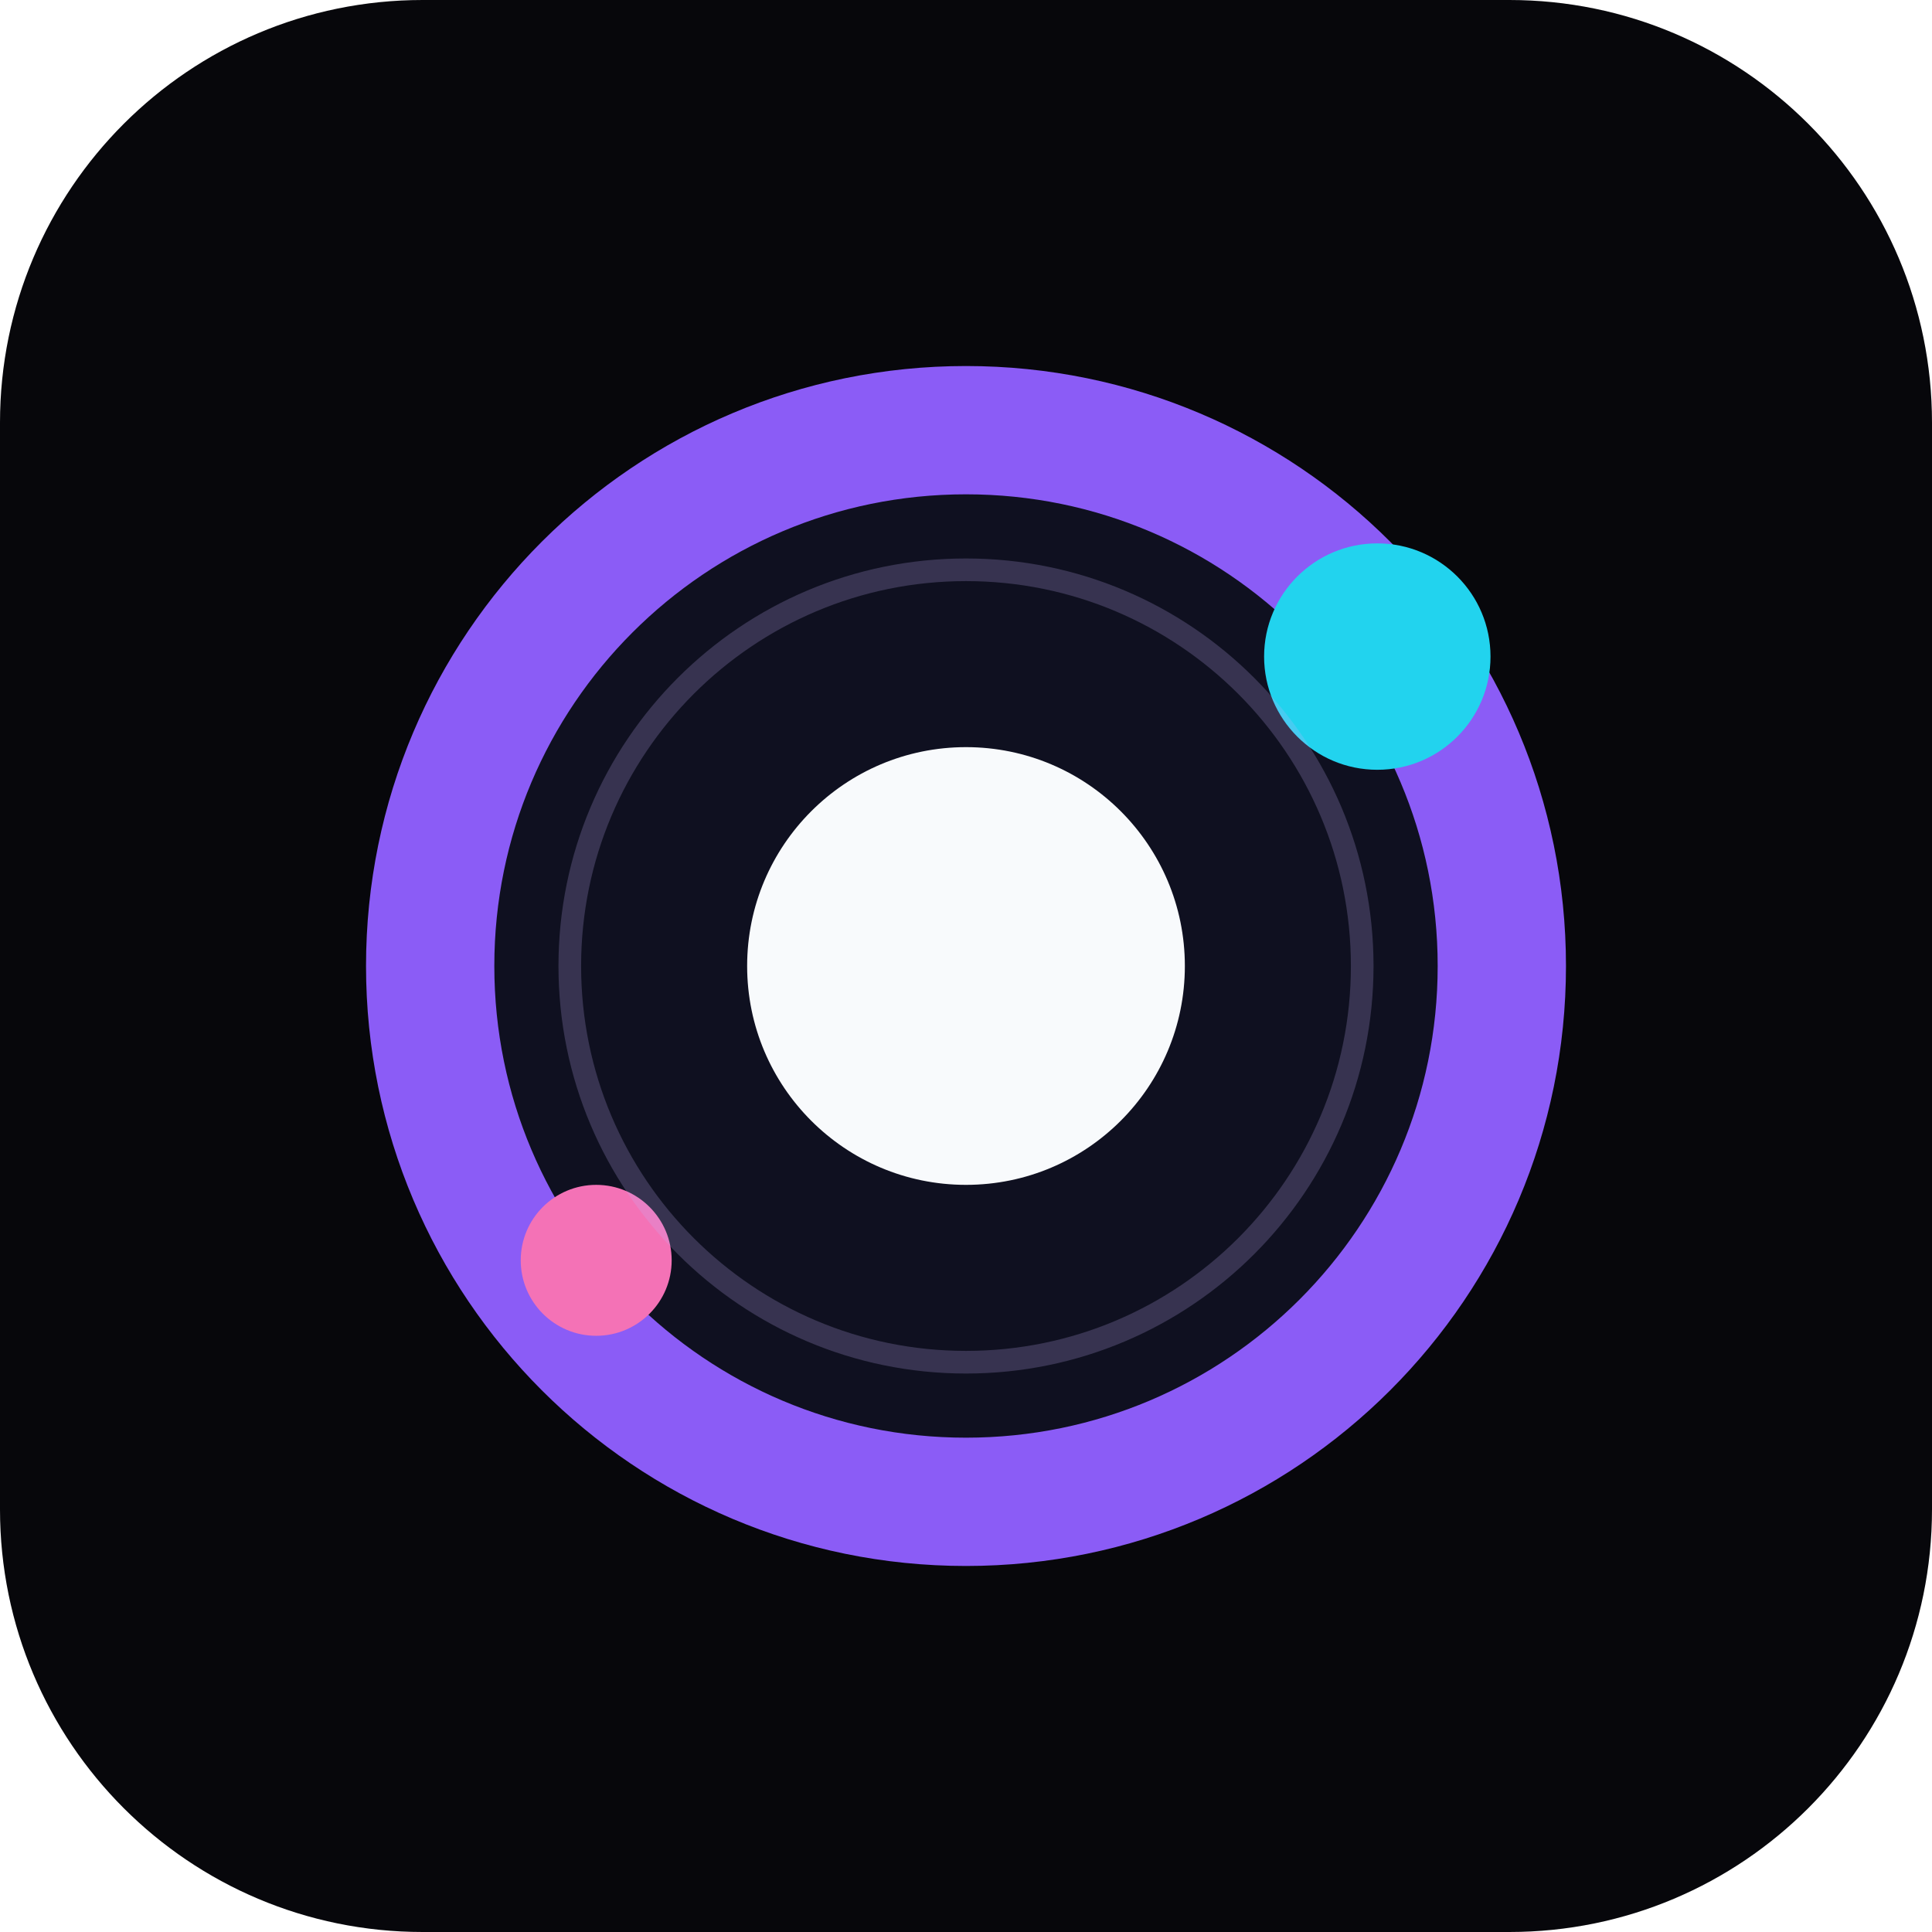
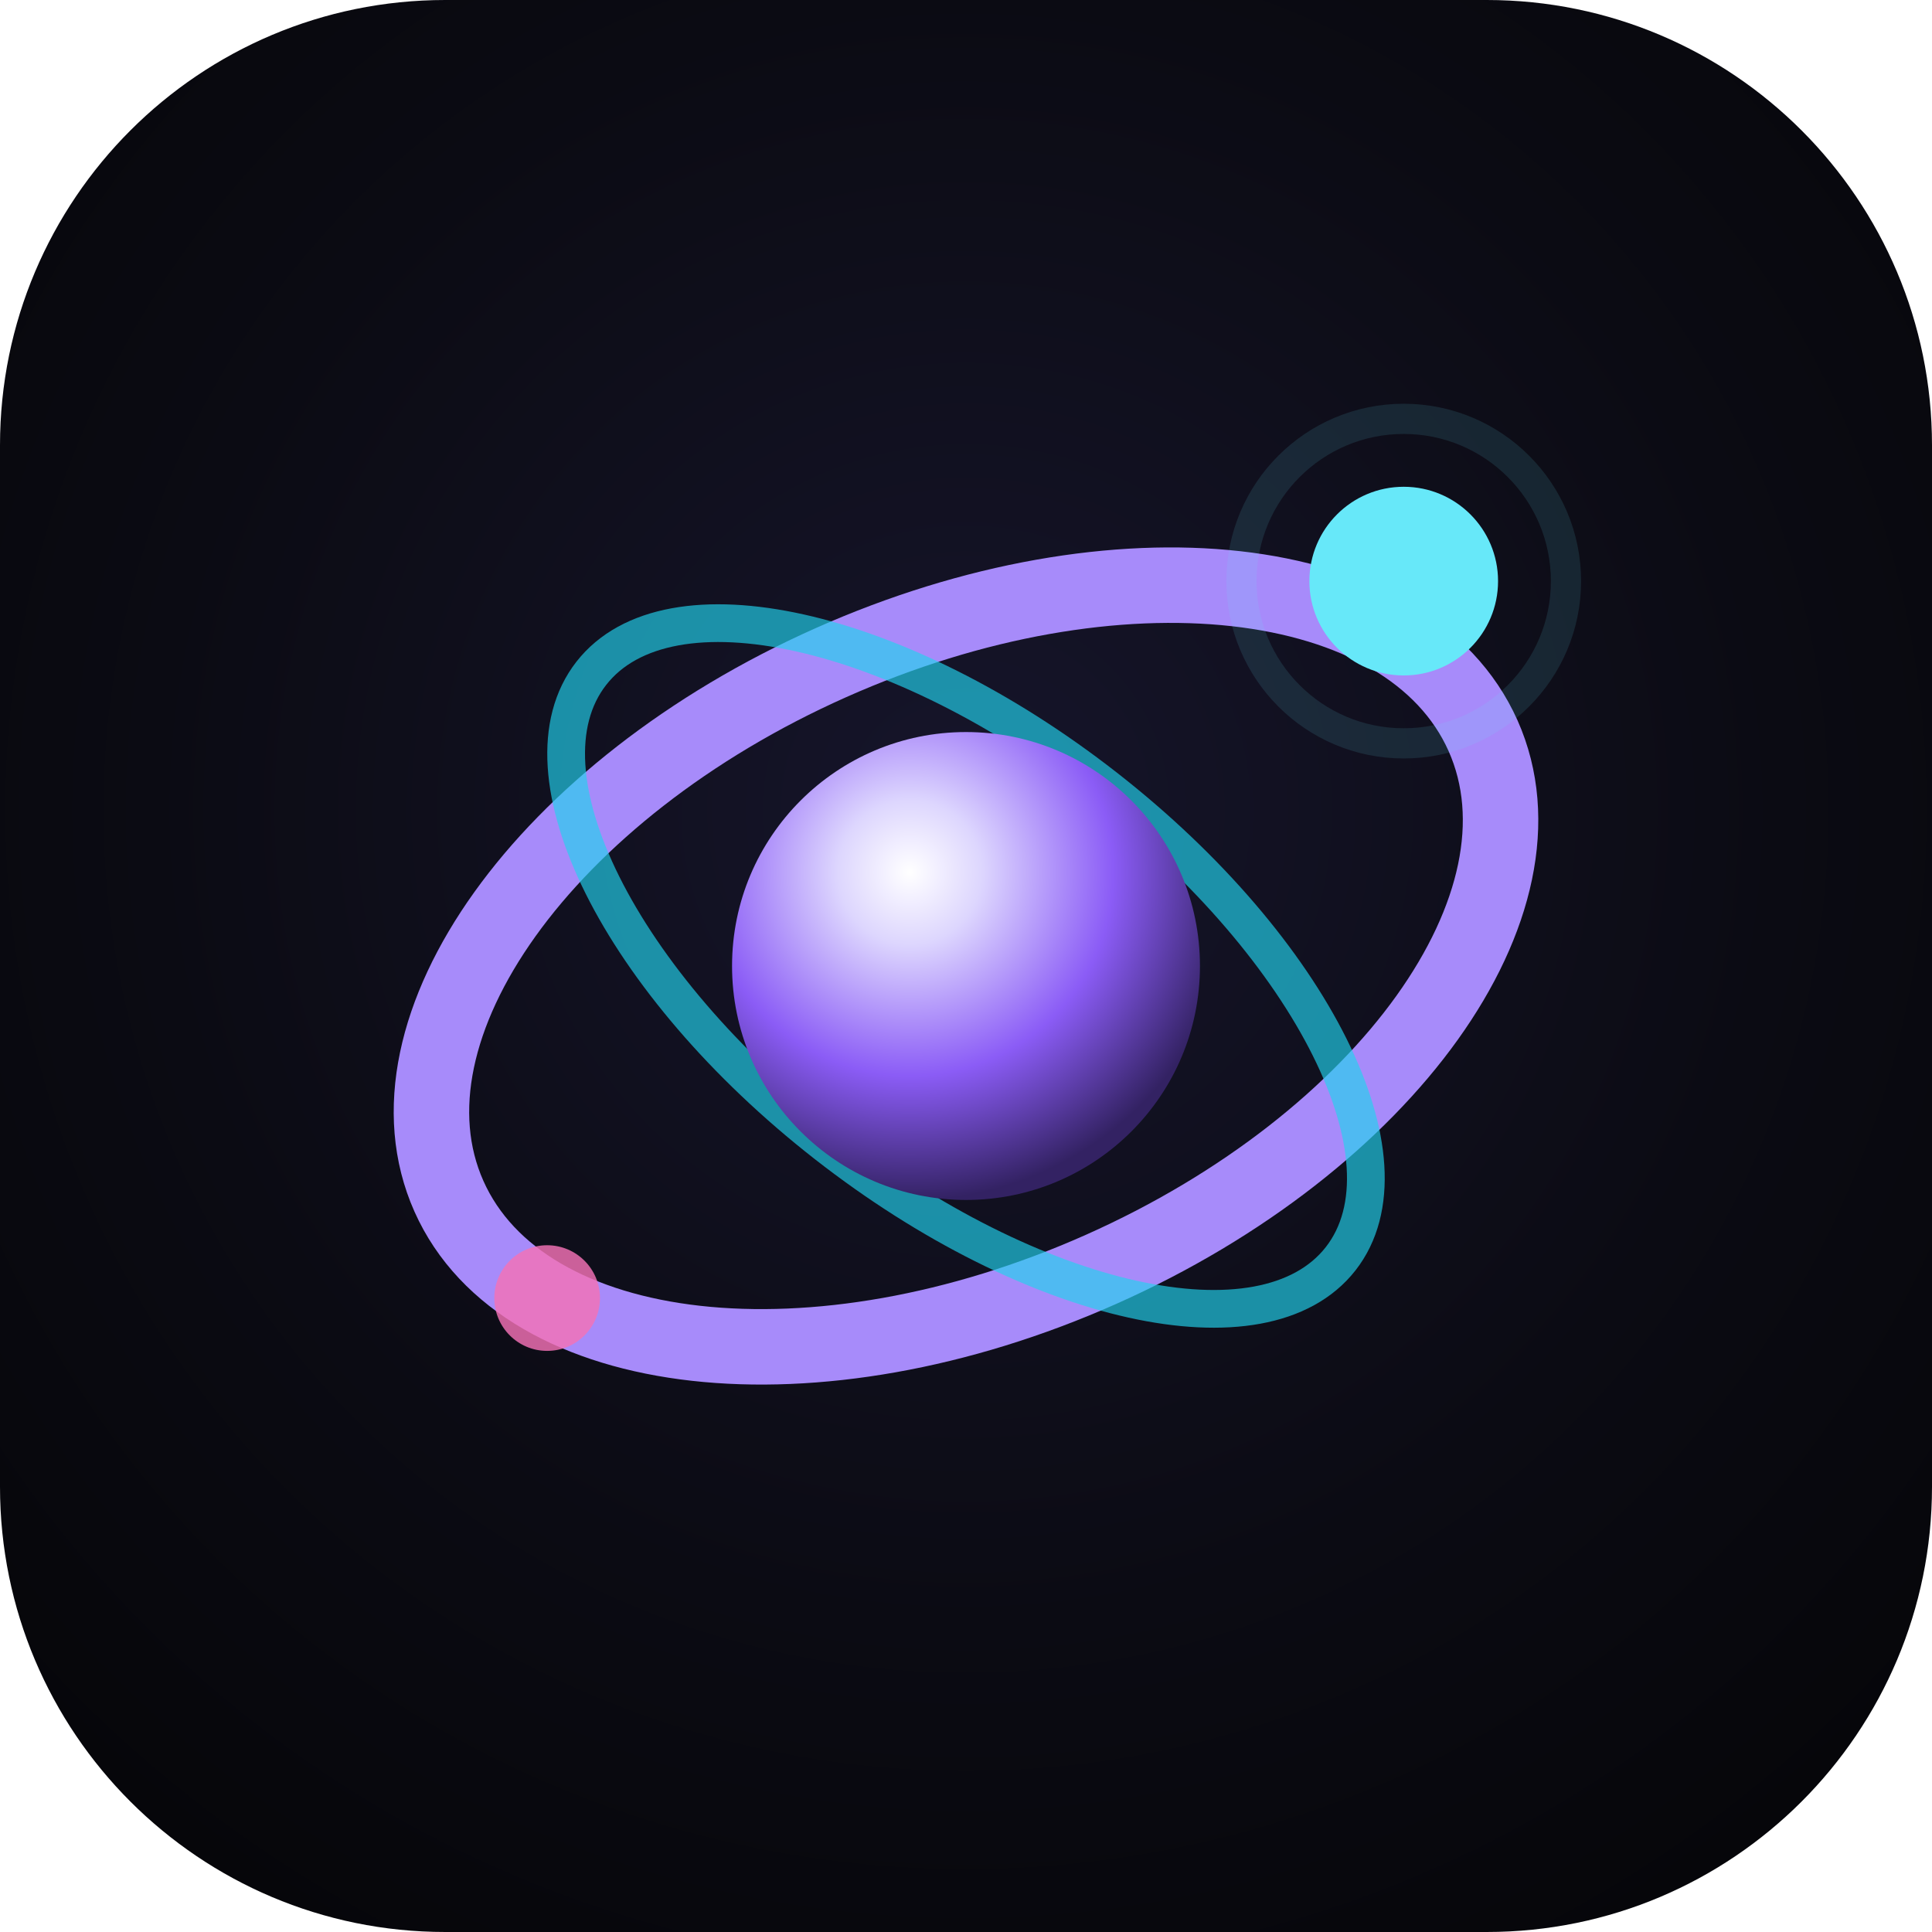
<svg xmlns="http://www.w3.org/2000/svg" width="192" height="192" viewBox="0 0 512 512" role="img" aria-label="Loop">
-   <rect width="512" height="512" rx="112" fill="#07070b" />
-   <circle cx="256" cy="256" r="142" fill="#0f1020" stroke="#8b5cf6" stroke-width="34" />
-   <circle cx="256" cy="256" r="58" fill="#f8fafc" />
-   <circle cx="365" cy="174" r="30" fill="#22d3ee" />
-   <circle cx="158" cy="334" r="20" fill="#f472b6" />
-   <circle cx="256" cy="256" r="105" fill="none" stroke="#c4b5fd" stroke-opacity=".22" stroke-width="6" />
+   <defs>
+     <radialGradient id="bg" cx="50%" cy="42%" r="72%">
+       <stop offset="0" stop-color="#16152b" />
+       <stop offset=".58" stop-color="#0b0b13" />
+       <stop offset="1" stop-color="#050508" />
+     </radialGradient>
+     <radialGradient id="core" cx="38%" cy="30%" r="70%">
+       <stop offset="0" stop-color="#ffffff" />
+       <stop offset=".22" stop-color="#ddd6fe" />
+       <stop offset=".62" stop-color="#8b5cf6" />
+       <stop offset="1" stop-color="#332263" />
+     </radialGradient>
+   </defs>
+   <rect width="512" height="512" rx="118" fill="url(#bg)" />
+   <ellipse cx="256" cy="256" rx="150" ry="88" fill="none" stroke="#a78bfa" stroke-width="20" transform="rotate(-24 256 256)" />
+   <ellipse cx="256" cy="256" rx="126" ry="60" fill="none" stroke="#22d3ee" stroke-opacity=".66" stroke-width="10" transform="rotate(38 256 256)" />
+   <circle cx="256" cy="256" r="62" fill="url(#core)" />
+   <circle cx="372" cy="154" r="25" fill="#67e8f9" />
+   <circle cx="372" cy="154" r="43" fill="none" stroke="#67e8f9" stroke-opacity=".12" stroke-width="8" />
+   <circle cx="145" cy="344" r="14" fill="#f472b6" opacity=".82" />
</svg>
